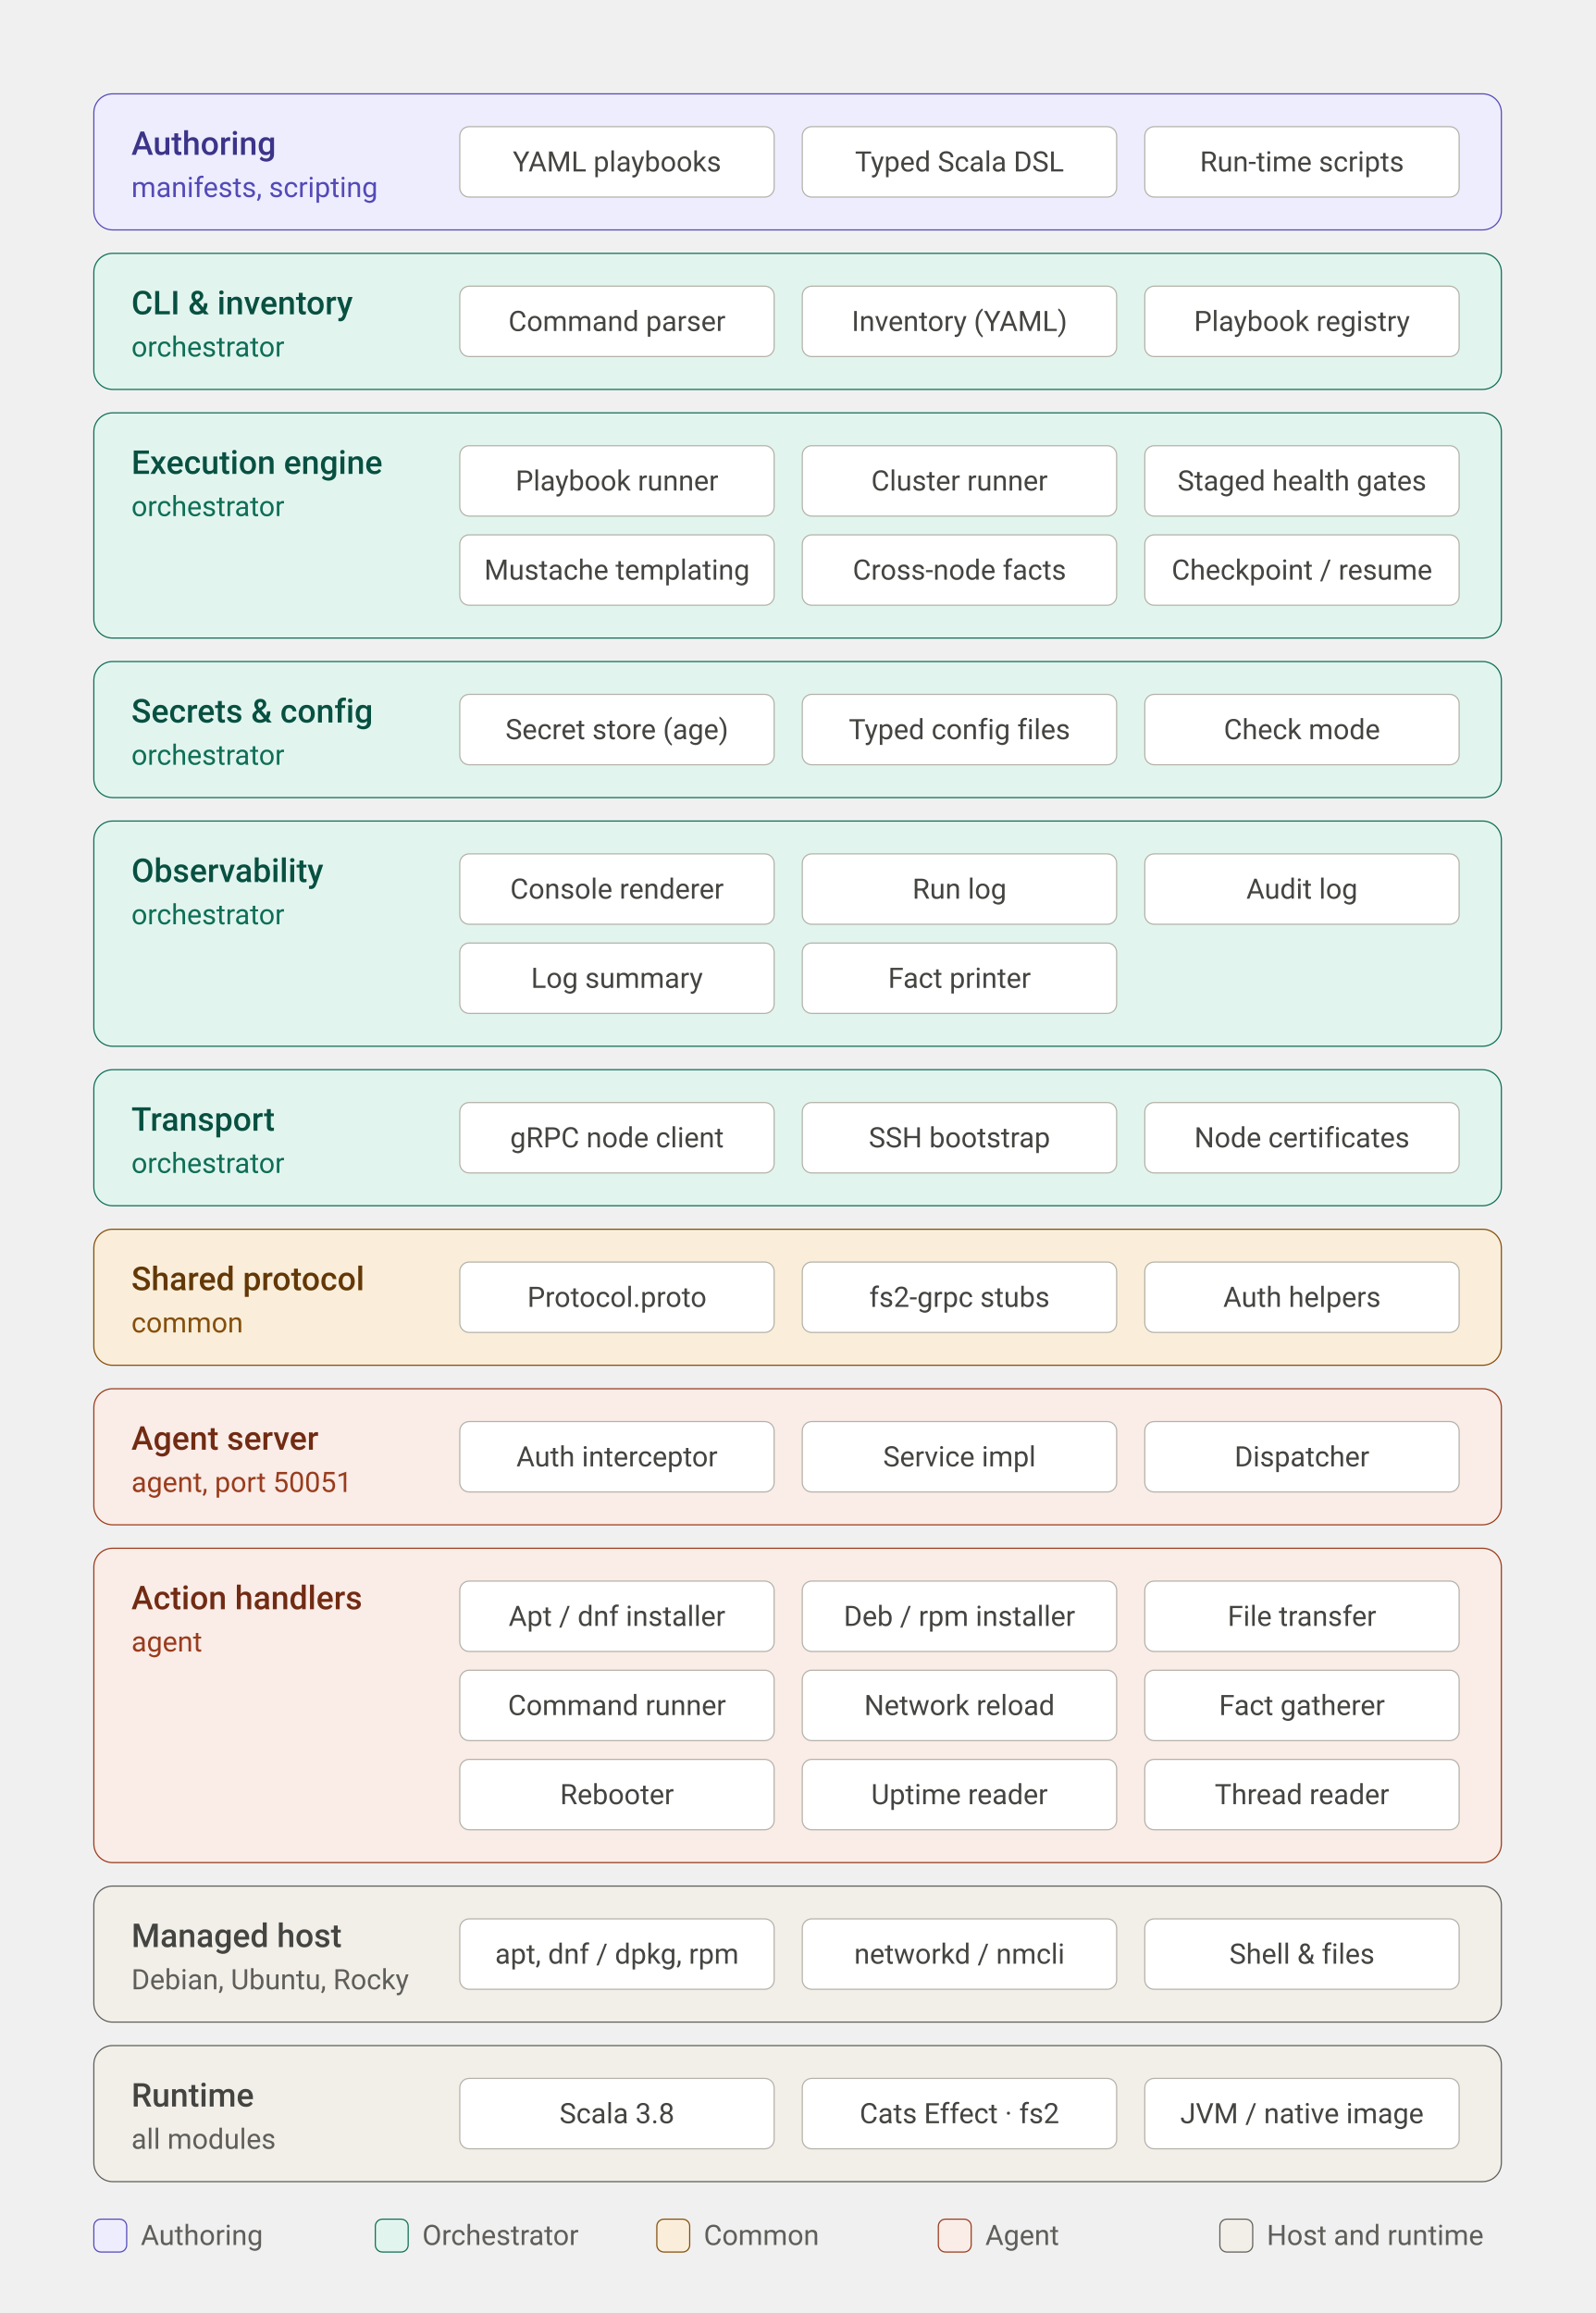
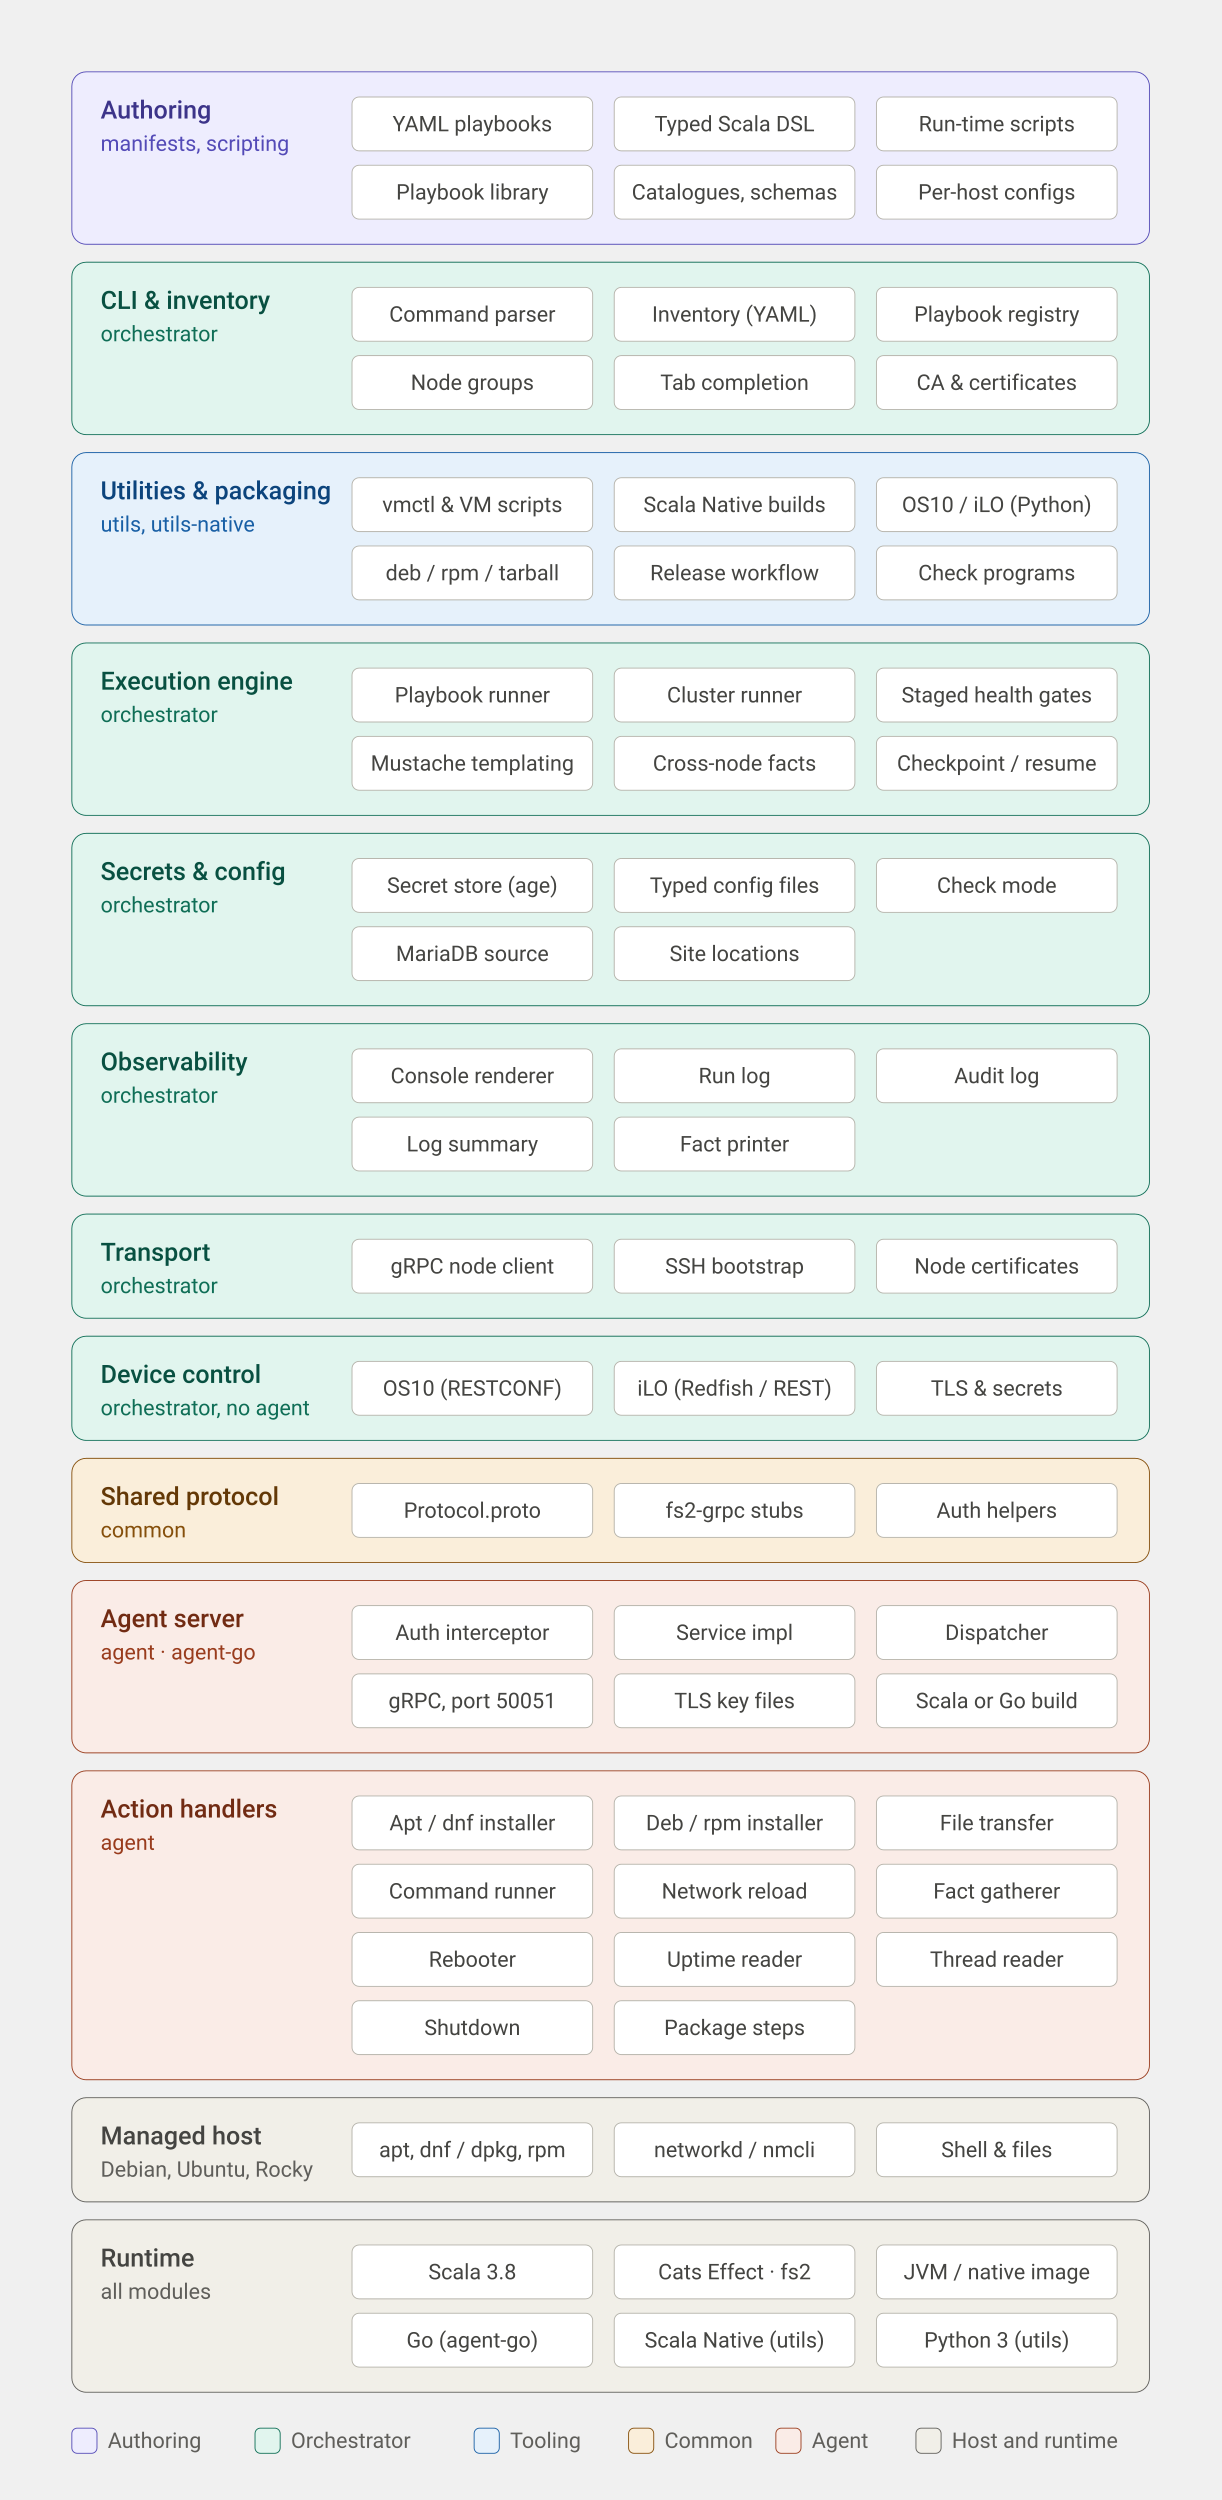
- <svg xmlns="http://www.w3.org/2000/svg" width="680" height="986" viewBox="0 0 680 986" role="img">
+ <svg xmlns="http://www.w3.org/2000/svg" width="680" height="1392" viewBox="0 0 680 1392" role="img">
  <style>
svg{font-family:system-ui,-apple-system,'Segoe UI',Roboto,sans-serif}
.band rect{stroke-width:.5}
.bt{font-size:14px;font-weight:500}.bs{font-size:12px}
.chip{fill:#FFFFFF;stroke:#B4B2A9;stroke-width:.5}
.ct{font-size:12px;fill:#444441;text-anchor:middle;dominant-baseline:central}
.lg{font-size:12px;fill:#5F5E5A}
.purple rect{fill:#EEEDFE;stroke:#534AB7}.purple .bt{fill:#3C3489}.purple .bs{fill:#534AB7}
.teal rect{fill:#E1F5EE;stroke:#0F6E56}.teal .bt{fill:#085041}.teal .bs{fill:#0F6E56}
+ .blue rect{fill:#E6F1FB;stroke:#185FA5}.blue .bt{fill:#0C447C}.blue .bs{fill:#185FA5}
.amber rect{fill:#FAEEDA;stroke:#854F0B}.amber .bt{fill:#633806}.amber .bs{fill:#854F0B}
.coral rect{fill:#FAECE7;stroke:#993C1D}.coral .bt{fill:#712B13}.coral .bs{fill:#993C1D}
.gray rect{fill:#F1EFE8;stroke:#5F5E5A}.gray .bt{fill:#444441}.gray .bs{fill:#5F5E5A}
@media (prefers-color-scheme:dark){
.chip{fill:#2C2C2A;stroke:#5F5E5A}
.ct{fill:#D3D1C7}
.lg{fill:#B4B2A9}
.purple rect{fill:#3C3489;stroke:#AFA9EC}.purple .bt{fill:#CECBF6}.purple .bs{fill:#AFA9EC}
.teal rect{fill:#085041;stroke:#5DCAA5}.teal .bt{fill:#9FE1CB}.teal .bs{fill:#5DCAA5}
+ .blue rect{fill:#0C447C;stroke:#85B7EB}.blue .bt{fill:#B5D4F4}.blue .bs{fill:#85B7EB}
.amber rect{fill:#633806;stroke:#EF9F27}.amber .bt{fill:#FAC775}.amber .bs{fill:#EF9F27}
.coral rect{fill:#712B13;stroke:#F0997B}.coral .bt{fill:#F5C4B3}.coral .bs{fill:#F0997B}
.gray rect{fill:#444441;stroke:#B4B2A9}.gray .bt{fill:#D3D1C7}.gray .bs{fill:#B4B2A9}
}
</style>
  <g class="band purple">
-     <rect x="40" y="40" width="600" height="58" rx="8" />
+     <rect x="40" y="40" width="600" height="96" rx="8" />
    <text class="bt" x="56" y="66">Authoring</text>
    <text class="bs" x="56" y="84">manifests, scripting</text>
  </g>
  <rect class="chip" x="196" y="54" width="134" height="30" rx="4" />
  <text class="ct" x="263" y="69">YAML playbooks</text>
  <rect class="chip" x="342" y="54" width="134" height="30" rx="4" />
  <text class="ct" x="409" y="69">Typed Scala DSL</text>
  <rect class="chip" x="488" y="54" width="134" height="30" rx="4" />
  <text class="ct" x="555" y="69">Run-time scripts</text>
-   <g class="band teal">
-     <rect x="40" y="108" width="600" height="58" rx="8" />
-     <text class="bt" x="56" y="134">CLI &amp; inventory</text>
-     <text class="bs" x="56" y="152">orchestrator</text>
-   </g>
-   <rect class="chip" x="196" y="122" width="134" height="30" rx="4" />
-   <text class="ct" x="263" y="137">Command parser</text>
-   <rect class="chip" x="342" y="122" width="134" height="30" rx="4" />
-   <text class="ct" x="409" y="137">Inventory (YAML)</text>
-   <rect class="chip" x="488" y="122" width="134" height="30" rx="4" />
-   <text class="ct" x="555" y="137">Playbook registry</text>
-   <g class="band teal">
-     <rect x="40" y="176" width="600" height="96" rx="8" />
-     <text class="bt" x="56" y="202">Execution engine</text>
-     <text class="bs" x="56" y="220">orchestrator</text>
-   </g>
-   <rect class="chip" x="196" y="190" width="134" height="30" rx="4" />
-   <text class="ct" x="263" y="205">Playbook runner</text>
-   <rect class="chip" x="342" y="190" width="134" height="30" rx="4" />
-   <text class="ct" x="409" y="205">Cluster runner</text>
-   <rect class="chip" x="488" y="190" width="134" height="30" rx="4" />
-   <text class="ct" x="555" y="205">Staged health gates</text>
-   <rect class="chip" x="196" y="228" width="134" height="30" rx="4" />
-   <text class="ct" x="263" y="243">Mustache templating</text>
-   <rect class="chip" x="342" y="228" width="134" height="30" rx="4" />
-   <text class="ct" x="409" y="243">Cross-node facts</text>
-   <rect class="chip" x="488" y="228" width="134" height="30" rx="4" />
-   <text class="ct" x="555" y="243">Checkpoint / resume</text>
-   <g class="band teal">
-     <rect x="40" y="282" width="600" height="58" rx="8" />
-     <text class="bt" x="56" y="308">Secrets &amp; config</text>
-     <text class="bs" x="56" y="326">orchestrator</text>
-   </g>
-   <rect class="chip" x="196" y="296" width="134" height="30" rx="4" />
-   <text class="ct" x="263" y="311">Secret store (age)</text>
-   <rect class="chip" x="342" y="296" width="134" height="30" rx="4" />
-   <text class="ct" x="409" y="311">Typed config files</text>
-   <rect class="chip" x="488" y="296" width="134" height="30" rx="4" />
-   <text class="ct" x="555" y="311">Check mode</text>
-   <g class="band teal">
-     <rect x="40" y="350" width="600" height="96" rx="8" />
-     <text class="bt" x="56" y="376">Observability</text>
-     <text class="bs" x="56" y="394">orchestrator</text>
-   </g>
-   <rect class="chip" x="196" y="364" width="134" height="30" rx="4" />
-   <text class="ct" x="263" y="379">Console renderer</text>
-   <rect class="chip" x="342" y="364" width="134" height="30" rx="4" />
-   <text class="ct" x="409" y="379">Run log</text>
-   <rect class="chip" x="488" y="364" width="134" height="30" rx="4" />
-   <text class="ct" x="555" y="379">Audit log</text>
-   <rect class="chip" x="196" y="402" width="134" height="30" rx="4" />
-   <text class="ct" x="263" y="417">Log summary</text>
-   <rect class="chip" x="342" y="402" width="134" height="30" rx="4" />
-   <text class="ct" x="409" y="417">Fact printer</text>
-   <g class="band teal">
-     <rect x="40" y="456" width="600" height="58" rx="8" />
-     <text class="bt" x="56" y="482">Transport</text>
-     <text class="bs" x="56" y="500">orchestrator</text>
-   </g>
-   <rect class="chip" x="196" y="470" width="134" height="30" rx="4" />
-   <text class="ct" x="263" y="485">gRPC node client</text>
-   <rect class="chip" x="342" y="470" width="134" height="30" rx="4" />
-   <text class="ct" x="409" y="485">SSH bootstrap</text>
-   <rect class="chip" x="488" y="470" width="134" height="30" rx="4" />
-   <text class="ct" x="555" y="485">Node certificates</text>
+   <rect class="chip" x="196" y="92" width="134" height="30" rx="4" />
+   <text class="ct" x="263" y="107">Playbook library</text>
+   <rect class="chip" x="342" y="92" width="134" height="30" rx="4" />
+   <text class="ct" x="409" y="107">Catalogues, schemas</text>
+   <rect class="chip" x="488" y="92" width="134" height="30" rx="4" />
+   <text class="ct" x="555" y="107">Per-host configs</text>
+   <g class="band teal">
+     <rect x="40" y="146" width="600" height="96" rx="8" />
+     <text class="bt" x="56" y="172">CLI &amp; inventory</text>
+     <text class="bs" x="56" y="190">orchestrator</text>
+   </g>
+   <rect class="chip" x="196" y="160" width="134" height="30" rx="4" />
+   <text class="ct" x="263" y="175">Command parser</text>
+   <rect class="chip" x="342" y="160" width="134" height="30" rx="4" />
+   <text class="ct" x="409" y="175">Inventory (YAML)</text>
+   <rect class="chip" x="488" y="160" width="134" height="30" rx="4" />
+   <text class="ct" x="555" y="175">Playbook registry</text>
+   <rect class="chip" x="196" y="198" width="134" height="30" rx="4" />
+   <text class="ct" x="263" y="213">Node groups</text>
+   <rect class="chip" x="342" y="198" width="134" height="30" rx="4" />
+   <text class="ct" x="409" y="213">Tab completion</text>
+   <rect class="chip" x="488" y="198" width="134" height="30" rx="4" />
+   <text class="ct" x="555" y="213">CA &amp; certificates</text>
+   <g class="band blue">
+     <rect x="40" y="252" width="600" height="96" rx="8" />
+     <text class="bt" x="56" y="278">Utilities &amp; packaging</text>
+     <text class="bs" x="56" y="296">utils, utils-native</text>
+   </g>
+   <rect class="chip" x="196" y="266" width="134" height="30" rx="4" />
+   <text class="ct" x="263" y="281">vmctl &amp; VM scripts</text>
+   <rect class="chip" x="342" y="266" width="134" height="30" rx="4" />
+   <text class="ct" x="409" y="281">Scala Native builds</text>
+   <rect class="chip" x="488" y="266" width="134" height="30" rx="4" />
+   <text class="ct" x="555" y="281">OS10 / iLO (Python)</text>
+   <rect class="chip" x="196" y="304" width="134" height="30" rx="4" />
+   <text class="ct" x="263" y="319">deb / rpm / tarball</text>
+   <rect class="chip" x="342" y="304" width="134" height="30" rx="4" />
+   <text class="ct" x="409" y="319">Release workflow</text>
+   <rect class="chip" x="488" y="304" width="134" height="30" rx="4" />
+   <text class="ct" x="555" y="319">Check programs</text>
+   <g class="band teal">
+     <rect x="40" y="358" width="600" height="96" rx="8" />
+     <text class="bt" x="56" y="384">Execution engine</text>
+     <text class="bs" x="56" y="402">orchestrator</text>
+   </g>
+   <rect class="chip" x="196" y="372" width="134" height="30" rx="4" />
+   <text class="ct" x="263" y="387">Playbook runner</text>
+   <rect class="chip" x="342" y="372" width="134" height="30" rx="4" />
+   <text class="ct" x="409" y="387">Cluster runner</text>
+   <rect class="chip" x="488" y="372" width="134" height="30" rx="4" />
+   <text class="ct" x="555" y="387">Staged health gates</text>
+   <rect class="chip" x="196" y="410" width="134" height="30" rx="4" />
+   <text class="ct" x="263" y="425">Mustache templating</text>
+   <rect class="chip" x="342" y="410" width="134" height="30" rx="4" />
+   <text class="ct" x="409" y="425">Cross-node facts</text>
+   <rect class="chip" x="488" y="410" width="134" height="30" rx="4" />
+   <text class="ct" x="555" y="425">Checkpoint / resume</text>
+   <g class="band teal">
+     <rect x="40" y="464" width="600" height="96" rx="8" />
+     <text class="bt" x="56" y="490">Secrets &amp; config</text>
+     <text class="bs" x="56" y="508">orchestrator</text>
+   </g>
+   <rect class="chip" x="196" y="478" width="134" height="30" rx="4" />
+   <text class="ct" x="263" y="493">Secret store (age)</text>
+   <rect class="chip" x="342" y="478" width="134" height="30" rx="4" />
+   <text class="ct" x="409" y="493">Typed config files</text>
+   <rect class="chip" x="488" y="478" width="134" height="30" rx="4" />
+   <text class="ct" x="555" y="493">Check mode</text>
+   <rect class="chip" x="196" y="516" width="134" height="30" rx="4" />
+   <text class="ct" x="263" y="531">MariaDB source</text>
+   <rect class="chip" x="342" y="516" width="134" height="30" rx="4" />
+   <text class="ct" x="409" y="531">Site locations</text>
+   <g class="band teal">
+     <rect x="40" y="570" width="600" height="96" rx="8" />
+     <text class="bt" x="56" y="596">Observability</text>
+     <text class="bs" x="56" y="614">orchestrator</text>
+   </g>
+   <rect class="chip" x="196" y="584" width="134" height="30" rx="4" />
+   <text class="ct" x="263" y="599">Console renderer</text>
+   <rect class="chip" x="342" y="584" width="134" height="30" rx="4" />
+   <text class="ct" x="409" y="599">Run log</text>
+   <rect class="chip" x="488" y="584" width="134" height="30" rx="4" />
+   <text class="ct" x="555" y="599">Audit log</text>
+   <rect class="chip" x="196" y="622" width="134" height="30" rx="4" />
+   <text class="ct" x="263" y="637">Log summary</text>
+   <rect class="chip" x="342" y="622" width="134" height="30" rx="4" />
+   <text class="ct" x="409" y="637">Fact printer</text>
+   <g class="band teal">
+     <rect x="40" y="676" width="600" height="58" rx="8" />
+     <text class="bt" x="56" y="702">Transport</text>
+     <text class="bs" x="56" y="720">orchestrator</text>
+   </g>
+   <rect class="chip" x="196" y="690" width="134" height="30" rx="4" />
+   <text class="ct" x="263" y="705">gRPC node client</text>
+   <rect class="chip" x="342" y="690" width="134" height="30" rx="4" />
+   <text class="ct" x="409" y="705">SSH bootstrap</text>
+   <rect class="chip" x="488" y="690" width="134" height="30" rx="4" />
+   <text class="ct" x="555" y="705">Node certificates</text>
+   <g class="band teal">
+     <rect x="40" y="744" width="600" height="58" rx="8" />
+     <text class="bt" x="56" y="770">Device control</text>
+     <text class="bs" x="56" y="788">orchestrator, no agent</text>
+   </g>
+   <rect class="chip" x="196" y="758" width="134" height="30" rx="4" />
+   <text class="ct" x="263" y="773">OS10 (RESTCONF)</text>
+   <rect class="chip" x="342" y="758" width="134" height="30" rx="4" />
+   <text class="ct" x="409" y="773">iLO (Redfish / REST)</text>
+   <rect class="chip" x="488" y="758" width="134" height="30" rx="4" />
+   <text class="ct" x="555" y="773">TLS &amp; secrets</text>
  <g class="band amber">
-     <rect x="40" y="524" width="600" height="58" rx="8" />
-     <text class="bt" x="56" y="550">Shared protocol</text>
-     <text class="bs" x="56" y="568">common</text>
-   </g>
-   <rect class="chip" x="196" y="538" width="134" height="30" rx="4" />
-   <text class="ct" x="263" y="553">Protocol.proto</text>
-   <rect class="chip" x="342" y="538" width="134" height="30" rx="4" />
-   <text class="ct" x="409" y="553">fs2-grpc stubs</text>
-   <rect class="chip" x="488" y="538" width="134" height="30" rx="4" />
-   <text class="ct" x="555" y="553">Auth helpers</text>
+     <rect x="40" y="812" width="600" height="58" rx="8" />
+     <text class="bt" x="56" y="838">Shared protocol</text>
+     <text class="bs" x="56" y="856">common</text>
+   </g>
+   <rect class="chip" x="196" y="826" width="134" height="30" rx="4" />
+   <text class="ct" x="263" y="841">Protocol.proto</text>
+   <rect class="chip" x="342" y="826" width="134" height="30" rx="4" />
+   <text class="ct" x="409" y="841">fs2-grpc stubs</text>
+   <rect class="chip" x="488" y="826" width="134" height="30" rx="4" />
+   <text class="ct" x="555" y="841">Auth helpers</text>
  <g class="band coral">
-     <rect x="40" y="592" width="600" height="58" rx="8" />
-     <text class="bt" x="56" y="618">Agent server</text>
-     <text class="bs" x="56" y="636">agent, port 50051</text>
-   </g>
-   <rect class="chip" x="196" y="606" width="134" height="30" rx="4" />
-   <text class="ct" x="263" y="621">Auth interceptor</text>
-   <rect class="chip" x="342" y="606" width="134" height="30" rx="4" />
-   <text class="ct" x="409" y="621">Service impl</text>
-   <rect class="chip" x="488" y="606" width="134" height="30" rx="4" />
-   <text class="ct" x="555" y="621">Dispatcher</text>
+     <rect x="40" y="880" width="600" height="96" rx="8" />
+     <text class="bt" x="56" y="906">Agent server</text>
+     <text class="bs" x="56" y="924">agent · agent-go</text>
+   </g>
+   <rect class="chip" x="196" y="894" width="134" height="30" rx="4" />
+   <text class="ct" x="263" y="909">Auth interceptor</text>
+   <rect class="chip" x="342" y="894" width="134" height="30" rx="4" />
+   <text class="ct" x="409" y="909">Service impl</text>
+   <rect class="chip" x="488" y="894" width="134" height="30" rx="4" />
+   <text class="ct" x="555" y="909">Dispatcher</text>
+   <rect class="chip" x="196" y="932" width="134" height="30" rx="4" />
+   <text class="ct" x="263" y="947">gRPC, port 50051</text>
+   <rect class="chip" x="342" y="932" width="134" height="30" rx="4" />
+   <text class="ct" x="409" y="947">TLS key files</text>
+   <rect class="chip" x="488" y="932" width="134" height="30" rx="4" />
+   <text class="ct" x="555" y="947">Scala or Go build</text>
  <g class="band coral">
-     <rect x="40" y="660" width="600" height="134" rx="8" />
-     <text class="bt" x="56" y="686">Action handlers</text>
-     <text class="bs" x="56" y="704">agent</text>
-   </g>
-   <rect class="chip" x="196" y="674" width="134" height="30" rx="4" />
-   <text class="ct" x="263" y="689">Apt / dnf installer</text>
-   <rect class="chip" x="342" y="674" width="134" height="30" rx="4" />
-   <text class="ct" x="409" y="689">Deb / rpm installer</text>
-   <rect class="chip" x="488" y="674" width="134" height="30" rx="4" />
-   <text class="ct" x="555" y="689">File transfer</text>
-   <rect class="chip" x="196" y="712" width="134" height="30" rx="4" />
-   <text class="ct" x="263" y="727">Command runner</text>
-   <rect class="chip" x="342" y="712" width="134" height="30" rx="4" />
-   <text class="ct" x="409" y="727">Network reload</text>
-   <rect class="chip" x="488" y="712" width="134" height="30" rx="4" />
-   <text class="ct" x="555" y="727">Fact gatherer</text>
-   <rect class="chip" x="196" y="750" width="134" height="30" rx="4" />
-   <text class="ct" x="263" y="765">Rebooter</text>
-   <rect class="chip" x="342" y="750" width="134" height="30" rx="4" />
-   <text class="ct" x="409" y="765">Uptime reader</text>
-   <rect class="chip" x="488" y="750" width="134" height="30" rx="4" />
-   <text class="ct" x="555" y="765">Thread reader</text>
+     <rect x="40" y="986" width="600" height="172" rx="8" />
+     <text class="bt" x="56" y="1012">Action handlers</text>
+     <text class="bs" x="56" y="1030">agent</text>
+   </g>
+   <rect class="chip" x="196" y="1000" width="134" height="30" rx="4" />
+   <text class="ct" x="263" y="1015">Apt / dnf installer</text>
+   <rect class="chip" x="342" y="1000" width="134" height="30" rx="4" />
+   <text class="ct" x="409" y="1015">Deb / rpm installer</text>
+   <rect class="chip" x="488" y="1000" width="134" height="30" rx="4" />
+   <text class="ct" x="555" y="1015">File transfer</text>
+   <rect class="chip" x="196" y="1038" width="134" height="30" rx="4" />
+   <text class="ct" x="263" y="1053">Command runner</text>
+   <rect class="chip" x="342" y="1038" width="134" height="30" rx="4" />
+   <text class="ct" x="409" y="1053">Network reload</text>
+   <rect class="chip" x="488" y="1038" width="134" height="30" rx="4" />
+   <text class="ct" x="555" y="1053">Fact gatherer</text>
+   <rect class="chip" x="196" y="1076" width="134" height="30" rx="4" />
+   <text class="ct" x="263" y="1091">Rebooter</text>
+   <rect class="chip" x="342" y="1076" width="134" height="30" rx="4" />
+   <text class="ct" x="409" y="1091">Uptime reader</text>
+   <rect class="chip" x="488" y="1076" width="134" height="30" rx="4" />
+   <text class="ct" x="555" y="1091">Thread reader</text>
+   <rect class="chip" x="196" y="1114" width="134" height="30" rx="4" />
+   <text class="ct" x="263" y="1129">Shutdown</text>
+   <rect class="chip" x="342" y="1114" width="134" height="30" rx="4" />
+   <text class="ct" x="409" y="1129">Package steps</text>
  <g class="band gray">
-     <rect x="40" y="804" width="600" height="58" rx="8" />
-     <text class="bt" x="56" y="830">Managed host</text>
-     <text class="bs" x="56" y="848">Debian, Ubuntu, Rocky</text>
-   </g>
-   <rect class="chip" x="196" y="818" width="134" height="30" rx="4" />
-   <text class="ct" x="263" y="833">apt, dnf / dpkg, rpm</text>
-   <rect class="chip" x="342" y="818" width="134" height="30" rx="4" />
-   <text class="ct" x="409" y="833">networkd / nmcli</text>
-   <rect class="chip" x="488" y="818" width="134" height="30" rx="4" />
-   <text class="ct" x="555" y="833">Shell &amp; files</text>
+     <rect x="40" y="1168" width="600" height="58" rx="8" />
+     <text class="bt" x="56" y="1194">Managed host</text>
+     <text class="bs" x="56" y="1212">Debian, Ubuntu, Rocky</text>
+   </g>
+   <rect class="chip" x="196" y="1182" width="134" height="30" rx="4" />
+   <text class="ct" x="263" y="1197">apt, dnf / dpkg, rpm</text>
+   <rect class="chip" x="342" y="1182" width="134" height="30" rx="4" />
+   <text class="ct" x="409" y="1197">networkd / nmcli</text>
+   <rect class="chip" x="488" y="1182" width="134" height="30" rx="4" />
+   <text class="ct" x="555" y="1197">Shell &amp; files</text>
  <g class="band gray">
-     <rect x="40" y="872" width="600" height="58" rx="8" />
-     <text class="bt" x="56" y="898">Runtime</text>
-     <text class="bs" x="56" y="916">all modules</text>
-   </g>
-   <rect class="chip" x="196" y="886" width="134" height="30" rx="4" />
-   <text class="ct" x="263" y="901">Scala 3.8</text>
-   <rect class="chip" x="342" y="886" width="134" height="30" rx="4" />
-   <text class="ct" x="409" y="901">Cats Effect · fs2</text>
-   <rect class="chip" x="488" y="886" width="134" height="30" rx="4" />
-   <text class="ct" x="555" y="901">JVM / native image</text>
+     <rect x="40" y="1236" width="600" height="96" rx="8" />
+     <text class="bt" x="56" y="1262">Runtime</text>
+     <text class="bs" x="56" y="1280">all modules</text>
+   </g>
+   <rect class="chip" x="196" y="1250" width="134" height="30" rx="4" />
+   <text class="ct" x="263" y="1265">Scala 3.8</text>
+   <rect class="chip" x="342" y="1250" width="134" height="30" rx="4" />
+   <text class="ct" x="409" y="1265">Cats Effect · fs2</text>
+   <rect class="chip" x="488" y="1250" width="134" height="30" rx="4" />
+   <text class="ct" x="555" y="1265">JVM / native image</text>
+   <rect class="chip" x="196" y="1288" width="134" height="30" rx="4" />
+   <text class="ct" x="263" y="1303">Go (agent-go)</text>
+   <rect class="chip" x="342" y="1288" width="134" height="30" rx="4" />
+   <text class="ct" x="409" y="1303">Scala Native (utils)</text>
+   <rect class="chip" x="488" y="1288" width="134" height="30" rx="4" />
+   <text class="ct" x="555" y="1303">Python 3 (utils)</text>
  <g class="band purple">
-     <rect x="40" y="946" width="14" height="14" rx="3" />
-   </g>
-   <text class="lg" x="60" y="957">Authoring</text>
-   <g class="band teal">
-     <rect x="160" y="946" width="14" height="14" rx="3" />
-   </g>
-   <text class="lg" x="180" y="957">Orchestrator</text>
+     <rect x="40" y="1352" width="14" height="14" rx="3" />
+   </g>
+   <text class="lg" x="60" y="1363">Authoring</text>
+   <g class="band teal">
+     <rect x="142" y="1352" width="14" height="14" rx="3" />
+   </g>
+   <text class="lg" x="162" y="1363">Orchestrator</text>
+   <g class="band blue">
+     <rect x="264" y="1352" width="14" height="14" rx="3" />
+   </g>
+   <text class="lg" x="284" y="1363">Tooling</text>
  <g class="band amber">
-     <rect x="280" y="946" width="14" height="14" rx="3" />
-   </g>
-   <text class="lg" x="300" y="957">Common</text>
+     <rect x="350" y="1352" width="14" height="14" rx="3" />
+   </g>
+   <text class="lg" x="370" y="1363">Common</text>
  <g class="band coral">
-     <rect x="400" y="946" width="14" height="14" rx="3" />
-   </g>
-   <text class="lg" x="420" y="957">Agent</text>
+     <rect x="432" y="1352" width="14" height="14" rx="3" />
+   </g>
+   <text class="lg" x="452" y="1363">Agent</text>
  <g class="band gray">
-     <rect x="520" y="946" width="14" height="14" rx="3" />
-   </g>
-   <text class="lg" x="540" y="957">Host and runtime</text>
+     <rect x="510" y="1352" width="14" height="14" rx="3" />
+   </g>
+   <text class="lg" x="530" y="1363">Host and runtime</text>
</svg>
